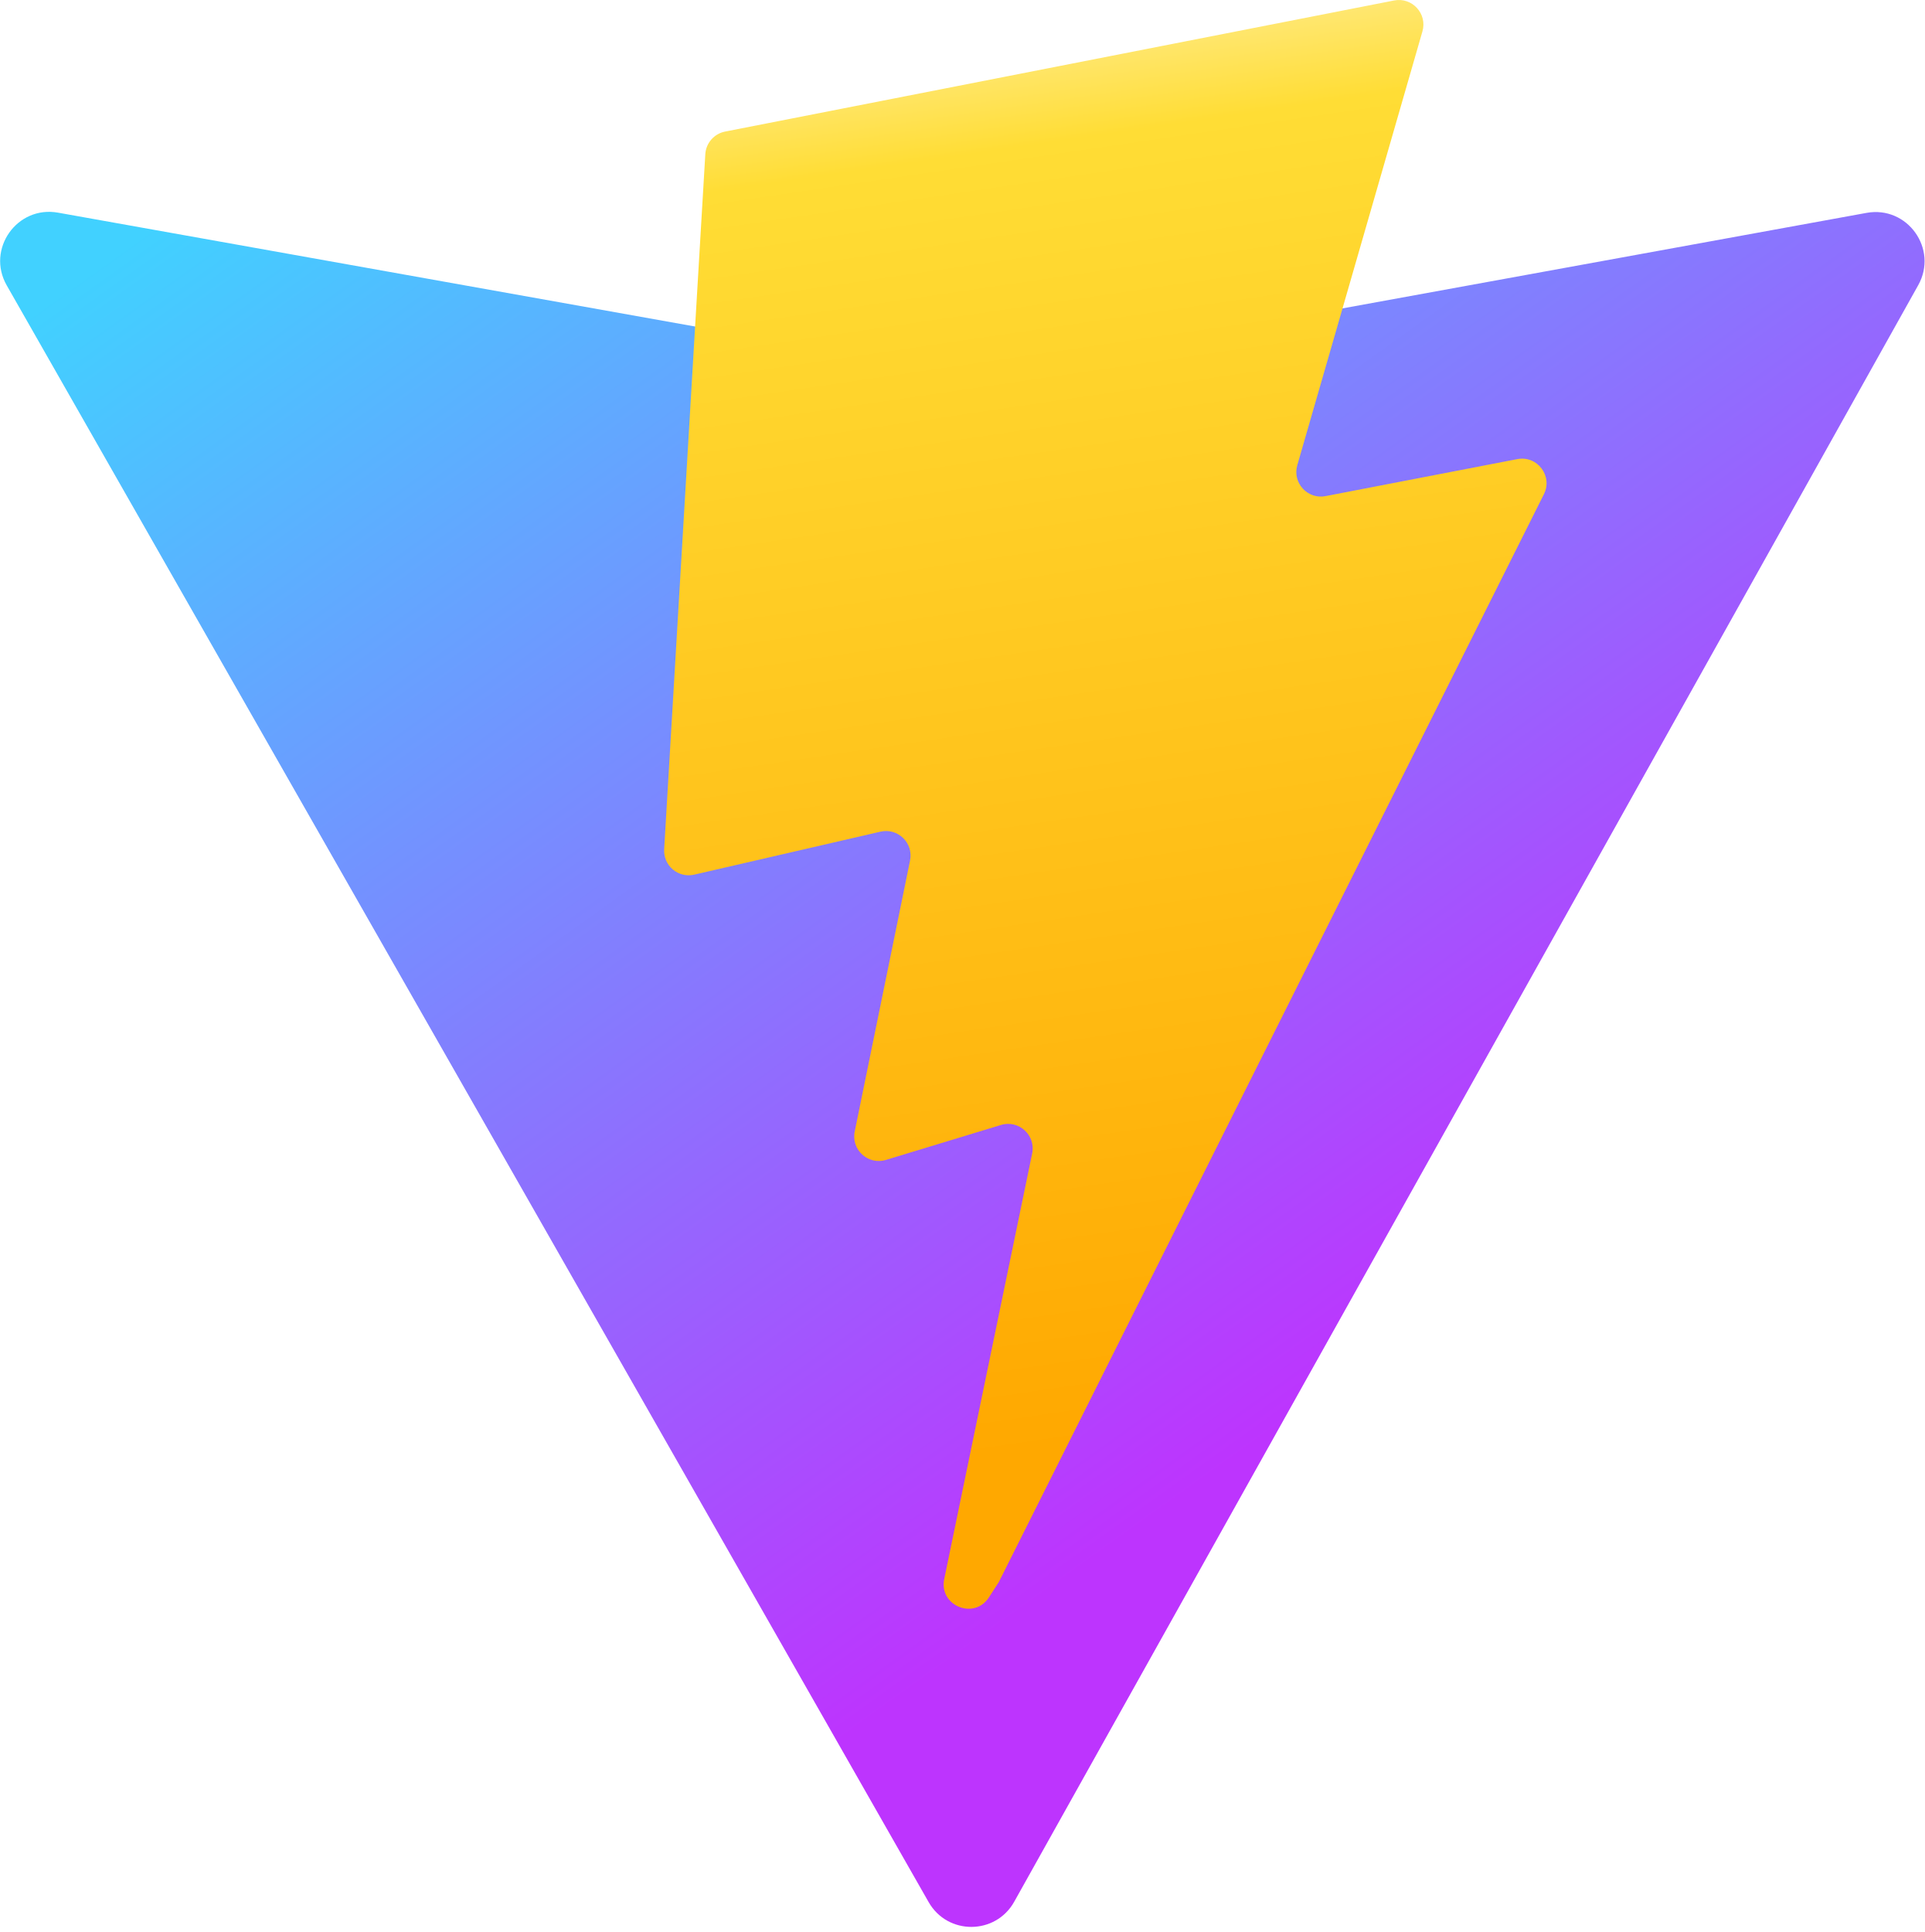
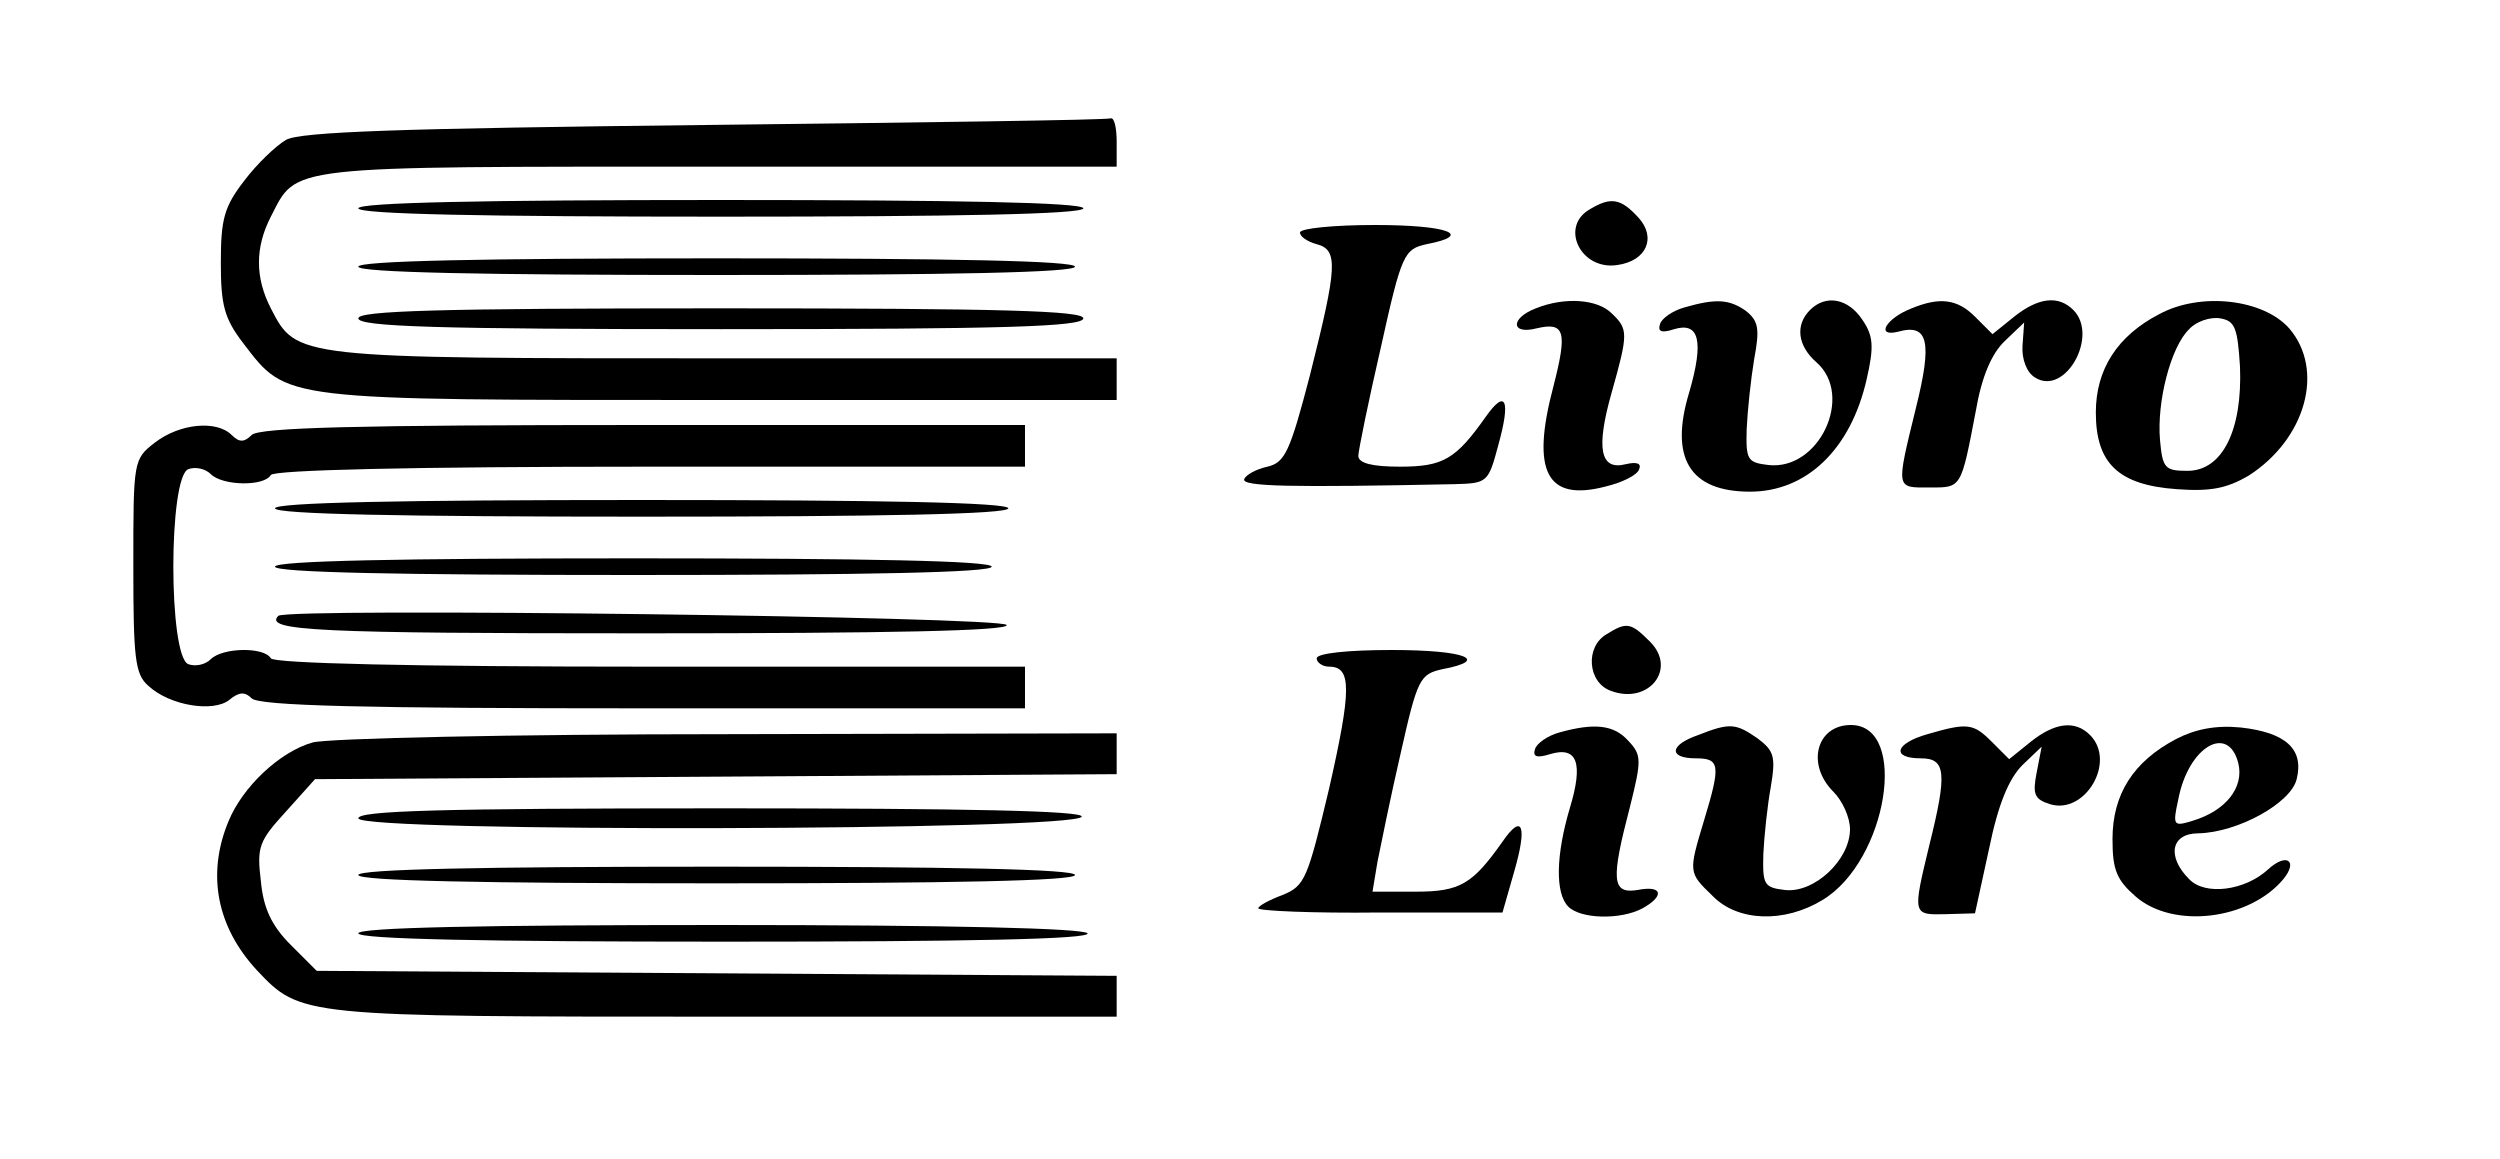
- <svg xmlns="http://www.w3.org/2000/svg" aria-hidden="true" role="img" class="iconify iconify--logos" width="31.88" height="32" preserveAspectRatio="xMidYMid meet" viewBox="0 0 256 257">
-   <defs>
-     <linearGradient id="IconifyId1813088fe1fbc01fb466" x1="-.828%" x2="57.636%" y1="7.652%" y2="78.411%">
-       <stop offset="0%" stop-color="#41D1FF" />
-       <stop offset="100%" stop-color="#BD34FE" />
-     </linearGradient>
-     <linearGradient id="IconifyId1813088fe1fbc01fb467" x1="43.376%" x2="50.316%" y1="2.242%" y2="89.03%">
-       <stop offset="0%" stop-color="#FFEA83" />
-       <stop offset="8.333%" stop-color="#FFDD35" />
-       <stop offset="100%" stop-color="#FFA800" />
-     </linearGradient>
-   </defs>
-   <path fill="url(#IconifyId1813088fe1fbc01fb466)" d="M255.153 37.938L134.897 252.976c-2.483 4.44-8.862 4.466-11.382.048L.875 37.958c-2.746-4.814 1.371-10.646 6.827-9.67l120.385 21.517a6.537 6.537 0 0 0 2.322-.004l117.867-21.483c5.438-.991 9.574 4.796 6.877 9.62Z" />
-   <path fill="url(#IconifyId1813088fe1fbc01fb467)" d="M185.432.063L96.44 17.501a3.268 3.268 0 0 0-2.634 3.014l-5.474 92.456a3.268 3.268 0 0 0 3.997 3.378l24.777-5.718c2.318-.535 4.413 1.507 3.936 3.838l-7.361 36.047c-.495 2.426 1.782 4.5 4.151 3.78l15.304-4.649c2.372-.72 4.652 1.36 4.15 3.788l-11.698 56.621c-.732 3.542 3.979 5.473 5.943 2.437l1.313-2.028l72.516-144.72c1.215-2.423-.88-5.186-3.54-4.672l-25.505 4.922c-2.396.462-4.435-1.77-3.759-4.114l16.646-57.705c.677-2.35-1.37-4.583-3.769-4.113Z" />
+ <svg xmlns="http://www.w3.org/2000/svg" version="1.0" width="300pt" height="139pt" viewBox="0 0 300 139" preserveAspectRatio="xMidYMid meet">
+   <g transform="translate(0,139) scale(0.1,-0.1)" fill="#000000" stroke="none">
+     <path d="M845 1240 c-360 -4 -486 -8 -502 -18 -12 -7 -35 -29 -50 -49 -24 -31 -28 -46 -28 -98 0 -51 4 -67 27 -97 53 -69 42 -68 572 -68 l476 0 0 25 0 25 -470 0 c-517 0 -514 0 -545 60 -19 37 -19 73 0 110 32 62 13 60 537 60 l478 0 0 30 c0 17 -3 29 -7 28 -5 -2 -224 -5 -488 -8z" />
+     <path d="M430 1140 c0 -7 152 -10 435 -10 283 0 435 3 435 10 0 7 -152 10 -435 10 -283 0 -435 -3 -435 -10z" />
+     <path d="M1908 1139 c-37 -21 -11 -74 33 -67 35 5 47 33 25 57 -21 23 -33 25 -58 10z" />
+     <path d="M1560 1111 c0 -5 9 -11 20 -14 26 -7 25 -26 -8 -157 -24 -92 -30 -105 -51 -110 -14 -3 -26 -10 -28 -15 -3 -9 57 -10 252 -6 40 1 41 2 53 47 15 54 9 68 -15 34 -36 -51 -51 -60 -103 -60 -33 0 -50 4 -50 13 0 6 12 65 27 130 25 113 28 118 55 124 57 11 26 23 -62 23 -49 0 -90 -4 -90 -9z" />
+     <path d="M430 1070 c0 -7 150 -10 430 -10 280 0 430 3 430 10 0 7 -150 10 -430 10 -280 0 -430 -3 -430 -10z" />
+     <path d="M1843 1020 c-31 -12 -30 -32 1 -24 34 8 37 -4 20 -70 -27 -102 -8 -138 62 -120 21 5 39 14 41 21 3 7 -3 9 -16 6 -31 -8 -36 19 -17 86 20 71 20 76 0 95 -17 17 -56 20 -91 6z" />
+     <path d="M2021 1021 c-14 -4 -27 -13 -29 -20 -3 -9 2 -11 17 -6 30 9 36 -14 18 -76 -24 -79 1 -119 73 -119 68 0 121 51 140 135 9 39 8 52 -5 71 -17 26 -44 31 -63 12 -18 -18 -15 -43 8 -63 45 -40 3 -130 -58 -123 -25 3 -27 6 -26 43 1 22 5 60 9 84 7 37 5 46 -10 58 -20 14 -36 15 -74 4z" />
+     <path d="M2294 1020 c-31 -12 -44 -35 -16 -28 36 10 41 -12 21 -92 -24 -98 -24 -95 16 -95 39 0 38 -2 56 92 7 41 19 69 35 84 l23 22 -2 -28 c-1 -16 5 -32 15 -38 36 -23 77 50 46 81 -18 18 -42 15 -71 -8 l-26 -21 -21 21 c-21 21 -42 24 -76 10z" />
+     <path d="M2591 1013 c-50 -26 -76 -66 -76 -118 0 -61 27 -87 97 -92 41 -3 60 1 86 16 69 44 92 127 49 177 -31 35 -106 44 -156 17z m97 -63 c3 -76 -21 -125 -63 -125 -27 0 -30 3 -33 37 -4 46 13 112 35 133 8 9 25 15 37 13 18 -3 21 -11 24 -58z" />
+     <path d="M430 1008 c0 -10 94 -13 435 -13 341 0 435 3 435 13 0 9 -94 12 -435 12 -341 0 -435 -3 -435 -12z" />
+     <path d="M186 859 c-26 -20 -26 -22 -26 -148 0 -111 2 -130 18 -144 26 -24 78 -32 97 -17 12 10 19 10 27 2 9 -9 136 -12 470 -12 l458 0 0 25 0 25 -449 0 c-289 0 -452 4 -456 10 -8 14 -58 13 -72 -1 -7 -7 -19 -9 -27 -6 -24 9 -24 225 0 234 8 3 20 1 27 -6 14 -14 64 -15 72 -1 4 6 167 10 456 10 l449 0 0 25 0 25 -458 0 c-343 0 -461 -3 -470 -12 -9 -9 -15 -9 -24 0 -18 18 -62 14 -92 -9z" />
+     <path d="M330 780 c0 -7 153 -10 440 -10 287 0 440 3 440 10 0 7 -153 10 -440 10 -287 0 -440 -3 -440 -10z" />
+     <path d="M330 710 c0 -7 150 -10 430 -10 280 0 430 3 430 10 0 7 -150 10 -430 10 -280 0 -430 -3 -430 -10z" />
+     <path d="M334 651 c-18 -18 48 -21 437 -21 298 0 440 3 437 10 -3 10 -864 21 -874 11z" />
+     <path d="M1928 629 c-26 -15 -23 -58 5 -68 45 -17 80 26 47 59 -23 23 -28 24 -52 9z" />
+     <path d="M1580 600 c0 -5 7 -10 15 -10 27 0 27 -27 0 -146 -26 -109 -29 -117 -56 -128 -16 -6 -29 -13 -29 -16 0 -3 66 -6 146 -5 l147 0 14 49 c16 55 10 71 -14 36 -36 -51 -51 -60 -104 -60 l-52 0 6 36 c4 20 16 79 28 131 20 89 23 94 50 100 58 11 27 23 -61 23 -53 0 -90 -4 -90 -10z" />
+     <path d="M1871 511 c-14 -4 -27 -13 -29 -20 -3 -9 2 -11 18 -6 33 10 40 -11 24 -64 -17 -57 -18 -103 -2 -119 15 -15 63 -16 89 -2 27 15 24 28 -6 22 -31 -5 -32 12 -9 100 14 56 14 62 -2 79 -17 19 -40 22 -83 10z" />
+     <path d="M2038 508 c-35 -12 -36 -28 -3 -28 29 0 30 -8 10 -74 -19 -63 -19 -63 10 -91 30 -31 86 -33 132 -5 78 47 104 210 34 210 -41 0 -54 -47 -21 -80 11 -11 20 -31 20 -45 0 -37 -43 -77 -78 -73 -25 3 -27 6 -26 43 1 22 5 59 9 81 6 36 4 43 -16 58 -26 18 -33 19 -71 4z" />
+     <path d="M2313 509 c-39 -11 -44 -29 -8 -29 30 0 32 -17 10 -105 -20 -83 -20 -83 20 -82 l35 1 17 78 c11 54 24 84 40 100 l23 22 -6 -31 c-5 -26 -3 -32 16 -38 42 -13 80 51 48 83 -18 18 -42 15 -71 -8 l-26 -21 -21 21 c-22 22 -29 23 -77 9z" />
+     <path d="M2611 503 c-51 -27 -76 -66 -76 -120 0 -37 5 -49 28 -69 45 -39 136 -28 177 21 18 22 4 32 -18 12 -28 -26 -76 -32 -95 -12 -27 27 -22 55 11 55 47 1 111 36 118 65 9 36 -13 56 -67 62 -30 3 -55 -2 -78 -14z m75 -29 c7 -29 -15 -57 -55 -69 -23 -7 -24 -6 -17 26 12 63 60 91 72 43z" />
+     <path d="M375 499 c-39 -11 -84 -53 -101 -95 -26 -63 -14 -126 34 -178 53 -56 51 -56 562 -56 l470 0 0 25 0 24 -480 3 -480 3 -31 31 c-23 23 -33 44 -36 77 -5 41 -2 48 30 83 l35 39 481 3 481 3 0 24 0 25 -467 -1 c-258 0 -481 -5 -498 -10z" />
+     <path d="M430 408 c0 -17 863 -15 868 2 3 7 -137 10 -432 10 -342 0 -436 -3 -436 -12z" />
+     <path d="M430 340 c0 -7 150 -10 430 -10 280 0 430 3 430 10 0 7 -150 10 -430 10 -280 0 -430 -3 -430 -10z" />
+     <path d="M430 270 c0 -7 154 -10 441 -10 291 0 438 3 434 10 -4 6 -162 10 -441 10 -283 0 -434 -3 -434 -10z" />
+   </g>
</svg>
